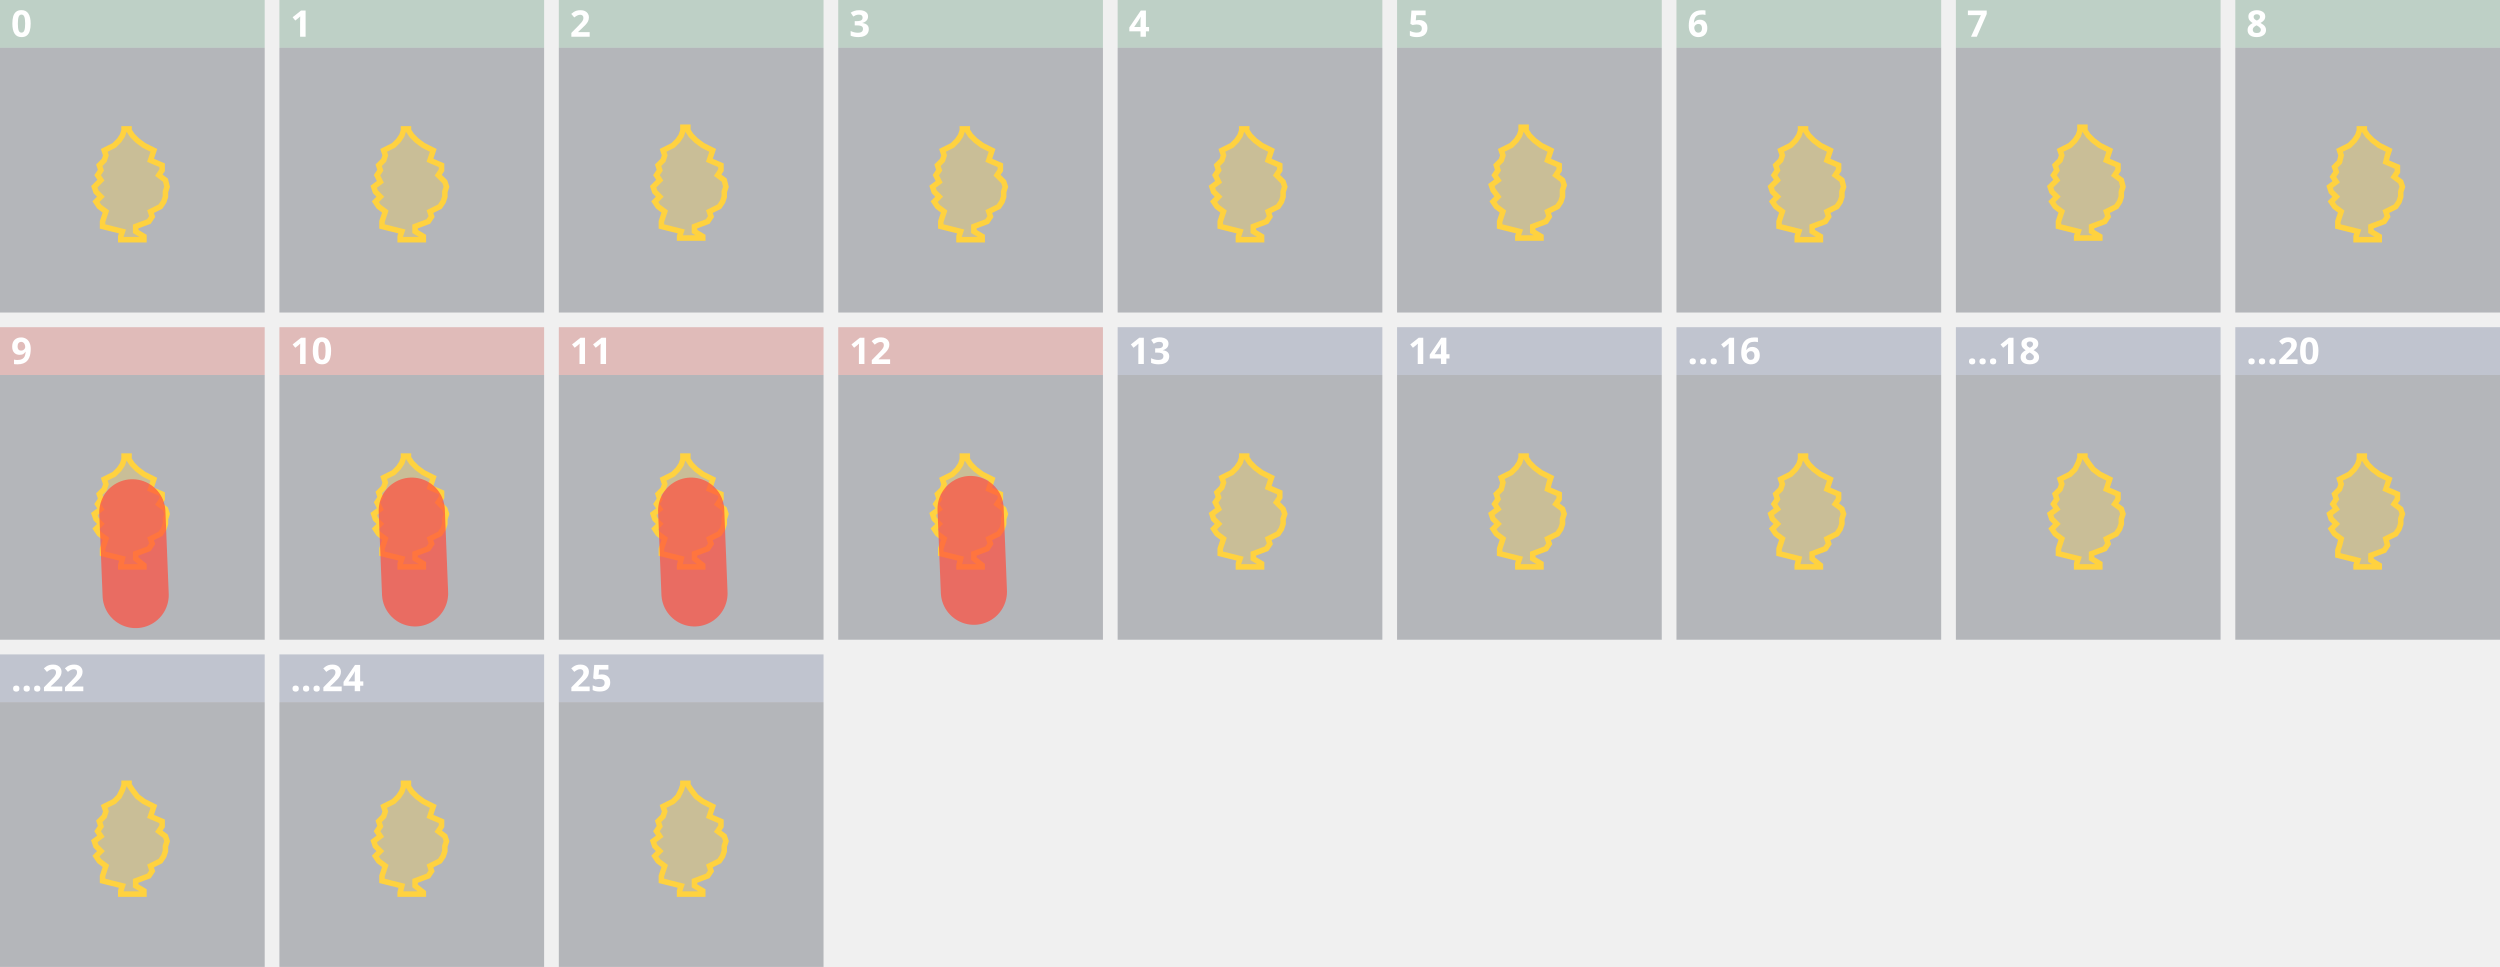
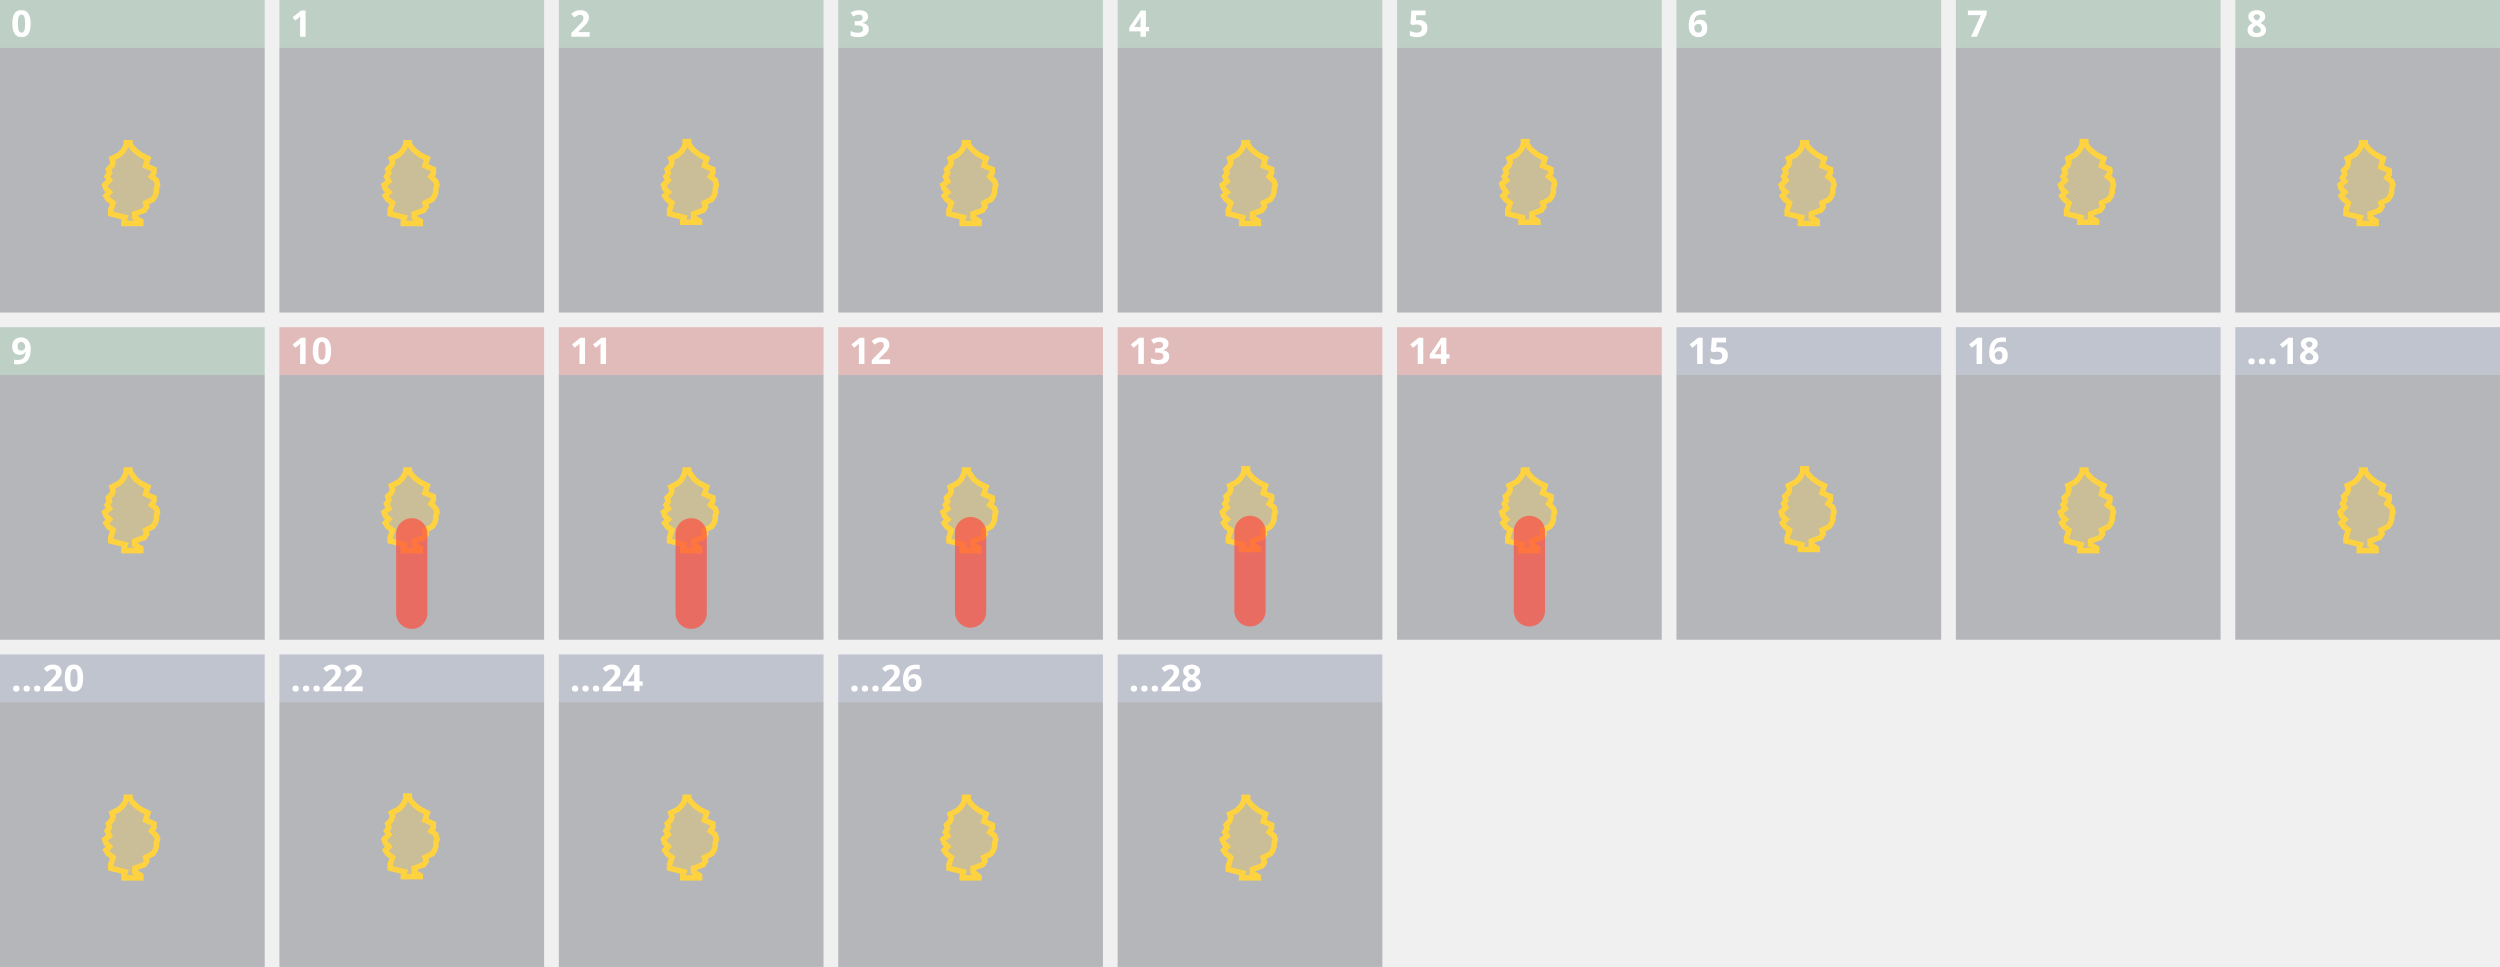
<svg xmlns="http://www.w3.org/2000/svg" viewBox="0 0 680 263" width="680" height="263">
-   <style>text{font:bold 10px sans-serif;fill:#ffffff}.k{fill:#1b2230}.g{stroke:#8a96aa;stroke-width:2.22}use{stroke-width:3.33;fill-opacity:.28}.u{stroke:#ffd23f;fill:#ffd23f}.v{stroke:#4ade80;fill:#4ade80;fill-opacity:.6}.a{stroke:#e879f9;fill:#e879f9}.o{stroke:#22d3ee;fill:#22d3ee;fill-opacity:.5}.H{color:#ff4d3d;fill:#ff4d3d;opacity:.7}.G{color:#3b9cff;fill:#3b9cff;opacity:.75}.S{color:#ffa630;fill:#ffa630;opacity:.75}.T{color:#ffa630;fill:none;stroke:#ffa630;stroke-width:4.44;stroke-dasharray:8.9}.P{color:#c49bff;fill:none;stroke:#c49bff;stroke-width:2.22;stroke-dasharray:6.7}</style>
+   <style>text{font:bold 10px sans-serif;fill:#ffffff}.k{fill:#1b2230}.g{stroke:#8a96aa;stroke-width:3.06}use{stroke-width:4.58;fill-opacity:.28}.u{stroke:#ffd23f;fill:#ffd23f}.v{stroke:#4ade80;fill:#4ade80;fill-opacity:.6}.a{stroke:#e879f9;fill:#e879f9}.o{stroke:#22d3ee;fill:#22d3ee;fill-opacity:.5}.H{color:#ff4d3d;fill:#ff4d3d;opacity:.7}.G{color:#3b9cff;fill:#3b9cff;opacity:.75}.S{color:#ffa630;fill:#ffa630;opacity:.75}.T{color:#ffa630;fill:none;stroke:#ffa630;stroke-width:6.11;stroke-dasharray:12.2}.P{color:#c49bff;fill:none;stroke:#c49bff;stroke-width:3.06;stroke-dasharray:9.2}</style>
  <defs>
    <path id="b0" d="M-5 -31L-2 -31L-2 -30L0 -27L3 -24L7 -21L13 -18L12 -15L11 -12L18 -9L18 -6L16 -3L20 0L21 4L20 7L20 10L19 13L17 16L11 19L12 22L10 25L2 28L2 31L7 34L7 36L-7 36L-7 34L-6 31L-18 28L-18 25L-17 22L-16 19L-20 16L-22 13L-19 10L-22 7L-23 4L-19 0L-21 -3L-19 -6L-20 -9L-17 -12L-16 -15L-17 -18L-11 -21L-8 -24L-6 -27L-5 -30Z" />
    <path id="b1" d="M-5 -31L-2 -31L-2 -30L0 -27L3 -24L7 -21L13 -18L12 -15L11 -12L18 -9L18 -6L16 -3L20 1L21 4L20 7L20 10L19 13L17 16L11 19L12 22L10 25L2 28L2 31L7 34L7 36L-7 36L-7 34L-6 31L-18 28L-18 25L-17 22L-16 19L-20 16L-22 13L-19 10L-22 7L-23 4L-19 1L-21 -3L-19 -6L-20 -9L-17 -12L-16 -15L-17 -18L-11 -21L-8 -24L-6 -27L-5 -30Z" />
    <path id="b2" d="M-5 -32L-2 -32L-2 -30L0 -27L3 -24L7 -21L13 -18L12 -15L11 -12L18 -9L18 -6L16 -3L20 0L21 4L20 7L20 10L19 13L17 16L11 19L12 22L10 25L2 28L2 31L7 34L7 35L-7 35L-7 34L-6 31L-18 28L-18 25L-17 22L-16 19L-20 16L-22 13L-19 10L-22 7L-23 4L-19 0L-21 -3L-19 -6L-20 -9L-17 -12L-16 -15L-17 -18L-11 -21L-8 -24L-6 -27L-5 -30Z" />
    <path id="b3" d="M-5 -32L-2 -32L-2 -30L0 -27L3 -24L7 -21L13 -18L12 -15L11 -12L18 -9L18 -6L16 -3L20 0L21 3L20 6L20 10L19 13L17 16L11 19L12 22L10 25L2 28L2 31L7 34L7 35L-7 35L-7 34L-6 31L-18 28L-18 25L-17 22L-16 19L-20 16L-22 13L-19 10L-22 6L-23 3L-19 0L-21 -3L-19 -6L-20 -9L-17 -12L-16 -15L-17 -18L-11 -21L-8 -24L-6 -27L-5 -30Z" />
    <path id="b4" d="M-5 -31L-2 -31L-2 -30L0 -27L3 -24L7 -21L13 -18L12 -15L11 -11L18 -8L18 -5L16 -2L20 1L21 4L20 7L20 10L19 13L17 16L11 19L12 22L10 25L2 28L2 31L7 34L7 36L-7 36L-7 34L-6 31L-18 28L-18 25L-17 22L-16 19L-20 16L-22 13L-19 10L-22 7L-23 4L-19 1L-21 -2L-19 -5L-20 -8L-17 -11L-16 -15L-17 -18L-11 -21L-8 -24L-6 -27L-5 -30Z" />
-     <path id="b5" d="M-5 -31L-2 -31L-2 -29L0 -26L3 -23L7 -20L13 -17L12 -14L11 -11L18 -8L18 -5L16 -2L20 1L21 4L20 7L20 10L19 13L17 16L11 19L12 22L10 25L2 28L2 31L7 35L7 36L-7 36L-7 35L-6 31L-18 28L-18 25L-17 22L-16 19L-20 16L-22 13L-19 10L-22 7L-23 4L-19 1L-21 -2L-19 -5L-20 -8L-17 -11L-16 -14L-17 -17L-11 -20L-8 -23L-6 -26L-5 -29Z" />
-     <path id="b6" d="M-5 -31L-2 -31L-2 -30L0 -27L3 -23L7 -20L13 -17L12 -14L11 -11L18 -8L18 -5L16 -2L20 1L21 4L20 7L20 10L19 13L17 16L11 19L12 22L10 25L2 28L2 31L7 34L7 36L-7 36L-7 34L-6 31L-18 28L-18 25L-17 22L-16 19L-20 16L-22 13L-19 10L-22 7L-23 4L-19 1L-21 -2L-19 -5L-20 -8L-17 -11L-16 -14L-17 -17L-11 -20L-8 -23L-6 -27L-5 -30Z" />
+     <path id="b5" d="M-5 -31L-2 -31L-2 -30L0 -27L3 -23L7 -20L13 -17L12 -14L11 -11L18 -8L18 -5L16 -2L20 1L21 4L20 7L20 10L19 13L17 16L11 19L12 22L10 25L2 28L2 31L7 34L7 36L-7 36L-7 34L-6 31L-18 28L-18 25L-17 22L-16 19L-20 16L-22 13L-19 10L-22 7L-23 4L-19 1L-21 -2L-19 -5L-20 -8L-17 -11L-16 -14L-17 -17L-11 -20L-8 -23L-6 -27L-5 -30Z" />
+     <path id="b6" d="M-5 -31L-2 -31L-2 -29L0 -26L3 -23L7 -20L13 -17L12 -14L11 -11L18 -8L18 -5L16 -2L20 1L21 4L20 7L20 10L19 13L17 16L11 19L12 22L10 25L2 28L2 31L7 35L7 36L-7 36L-7 35L-6 31L-18 28L-18 25L-17 22L-16 19L-20 16L-22 13L-19 10L-22 7L-23 4L-19 1L-21 -2L-19 -5L-20 -8L-17 -11L-16 -14L-17 -17L-11 -20L-8 -23L-6 -26L-5 -29Z" />
    <path id="b7" d="M-5 -31L-2 -31L-2 -29L0 -26L3 -23L7 -20L13 -17L12 -14L11 -11L18 -8L18 -5L16 -2L20 1L21 4L20 7L20 10L19 13L17 16L11 19L12 23L10 26L2 29L2 32L7 35L7 36L-7 36L-7 35L-6 32L-18 29L-18 26L-17 23L-16 19L-20 16L-22 13L-19 10L-22 7L-23 4L-19 1L-21 -2L-19 -5L-20 -8L-17 -11L-16 -14L-17 -17L-11 -20L-8 -23L-6 -26L-5 -29Z" />
-     <rect id="K" x="-80" y="-80" width="160" height="160" class="k" />
+     <rect id="K" x="-110" y="-110" width="220" height="220" class="k" />
    <rect id="Ls" width="72" height="13" fill="#3f7d5a" />
    <rect id="La" width="72" height="13" fill="#b8332b" />
    <rect id="Le" width="72" height="13" fill="#46557a" />
  </defs>
  <use href="#Ls" x="0" y="0" />
  <text x="3" y="10">0</text>
-   <svg x="0" y="13" width="72" height="72" viewBox="-80 -80 160 160">
+   <svg x="0" y="13" width="72" height="72" viewBox="-110 -110 220 220">
    <use href="#K" />
    <use href="#b0" class="u" />
  </svg>
  <use href="#Ls" x="76" y="0" />
  <text x="79" y="10">1</text>
-   <svg x="76" y="13" width="72" height="72" viewBox="-80 -80 160 160">
+   <svg x="76" y="13" width="72" height="72" viewBox="-110 -110 220 220">
    <use href="#K" />
    <use href="#b1" class="u" />
  </svg>
  <use href="#Ls" x="152" y="0" />
  <text x="155" y="10">2</text>
-   <svg x="152" y="13" width="72" height="72" viewBox="-80 -80 160 160">
+   <svg x="152" y="13" width="72" height="72" viewBox="-110 -110 220 220">
    <use href="#K" />
    <use href="#b2" class="u" />
  </svg>
  <use href="#Ls" x="228" y="0" />
  <text x="231" y="10">3</text>
-   <svg x="228" y="13" width="72" height="72" viewBox="-80 -80 160 160">
+   <svg x="228" y="13" width="72" height="72" viewBox="-110 -110 220 220">
    <use href="#K" />
    <use href="#b1" class="u" />
  </svg>
  <use href="#Ls" x="304" y="0" />
  <text x="307" y="10">4</text>
-   <svg x="304" y="13" width="72" height="72" viewBox="-80 -80 160 160">
+   <svg x="304" y="13" width="72" height="72" viewBox="-110 -110 220 220">
    <use href="#K" />
    <use href="#b1" class="u" />
  </svg>
  <use href="#Ls" x="380" y="0" />
  <text x="383" y="10">5</text>
-   <svg x="380" y="13" width="72" height="72" viewBox="-80 -80 160 160">
+   <svg x="380" y="13" width="72" height="72" viewBox="-110 -110 220 220">
    <use href="#K" />
    <use href="#b3" class="u" />
  </svg>
  <use href="#Ls" x="456" y="0" />
  <text x="459" y="10">6</text>
-   <svg x="456" y="13" width="72" height="72" viewBox="-80 -80 160 160">
+   <svg x="456" y="13" width="72" height="72" viewBox="-110 -110 220 220">
    <use href="#K" />
    <use href="#b0" class="u" />
  </svg>
  <use href="#Ls" x="532" y="0" />
  <text x="535" y="10">7</text>
-   <svg x="532" y="13" width="72" height="72" viewBox="-80 -80 160 160">
+   <svg x="532" y="13" width="72" height="72" viewBox="-110 -110 220 220">
    <use href="#K" />
    <use href="#b2" class="u" />
  </svg>
  <use href="#Ls" x="608" y="0" />
  <text x="611" y="10">8</text>
-   <svg x="608" y="13" width="72" height="72" viewBox="-80 -80 160 160">
+   <svg x="608" y="13" width="72" height="72" viewBox="-110 -110 220 220">
    <use href="#K" />
    <use href="#b4" class="u" />
  </svg>
-   <use href="#La" x="0" y="89" />
+   <use href="#Ls" x="0" y="89" />
  <text x="3" y="99">9</text>
-   <svg x="0" y="102" width="72" height="72" viewBox="-80 -80 160 160">
+   <svg x="0" y="102" width="72" height="72" viewBox="-110 -110 220 220">
    <use href="#K" />
    <use href="#b5" class="u" />
-     <g class="H">
-       <line x1="0" y1="3" x2="2" y2="53" stroke="currentColor" stroke-width="40" stroke-linecap="round" />
-     </g>
  </svg>
  <use href="#La" x="76" y="89" />
  <text x="79" y="99">10</text>
-   <svg x="76" y="102" width="72" height="72" viewBox="-80 -80 160 160">
+   <svg x="76" y="102" width="72" height="72" viewBox="-110 -110 220 220">
    <use href="#K" />
    <use href="#b1" class="u" />
    <g class="H">
-       <line x1="0" y1="2" x2="2" y2="52" stroke="currentColor" stroke-width="40" stroke-linecap="round" />
+       <line x1="0" y1="22" x2="0" y2="88" stroke="currentColor" stroke-width="26" stroke-linecap="round" />
    </g>
  </svg>
  <use href="#La" x="152" y="89" />
  <text x="155" y="99">11</text>
-   <svg x="152" y="102" width="72" height="72" viewBox="-80 -80 160 160">
+   <svg x="152" y="102" width="72" height="72" viewBox="-110 -110 220 220">
    <use href="#K" />
    <use href="#b5" class="u" />
    <g class="H">
-       <line x1="0" y1="2" x2="2" y2="52" stroke="currentColor" stroke-width="40" stroke-linecap="round" />
+       <line x1="0" y1="22" x2="0" y2="88" stroke="currentColor" stroke-width="26" stroke-linecap="round" />
    </g>
  </svg>
  <use href="#La" x="228" y="89" />
  <text x="231" y="99">12</text>
-   <svg x="228" y="102" width="72" height="72" viewBox="-80 -80 160 160">
+   <svg x="228" y="102" width="72" height="72" viewBox="-110 -110 220 220">
    <use href="#K" />
    <use href="#b5" class="u" />
    <g class="H">
-       <line x1="0" y1="1" x2="2" y2="51" stroke="currentColor" stroke-width="40" stroke-linecap="round" />
+       <line x1="0" y1="21" x2="0" y2="87" stroke="currentColor" stroke-width="26" stroke-linecap="round" />
    </g>
  </svg>
-   <use href="#Le" x="304" y="89" />
+   <use href="#La" x="304" y="89" />
  <text x="307" y="99">13</text>
-   <svg x="304" y="102" width="72" height="72" viewBox="-80 -80 160 160">
+   <svg x="304" y="102" width="72" height="72" viewBox="-110 -110 220 220">
+     <use href="#K" />
+     <use href="#b2" class="u" />
+     <g class="H">
+       <line x1="0" y1="20" x2="0" y2="86" stroke="currentColor" stroke-width="26" stroke-linecap="round" />
+     </g>
+   </svg>
+   <use href="#La" x="380" y="89" />
+   <text x="383" y="99">14</text>
+   <svg x="380" y="102" width="72" height="72" viewBox="-110 -110 220 220">
+     <use href="#K" />
+     <use href="#b1" class="u" />
+     <g class="H">
+       <line x1="0" y1="20" x2="0" y2="86" stroke="currentColor" stroke-width="26" stroke-linecap="round" />
+     </g>
+   </svg>
+   <use href="#Le" x="456" y="89" />
+   <text x="459" y="99">15</text>
+   <svg x="456" y="102" width="72" height="72" viewBox="-110 -110 220 220">
+     <use href="#K" />
+     <use href="#b2" class="u" />
+   </svg>
+   <use href="#Le" x="532" y="89" />
+   <text x="535" y="99">16</text>
+   <svg x="532" y="102" width="72" height="72" viewBox="-110 -110 220 220">
+     <use href="#K" />
+     <use href="#b4" class="u" />
+   </svg>
+   <use href="#Le" x="608" y="89" />
+   <text x="611" y="99">…18</text>
+   <svg x="608" y="102" width="72" height="72" viewBox="-110 -110 220 220">
+     <use href="#K" />
+     <use href="#b0" class="u" />
+   </svg>
+   <use href="#Le" x="0" y="178" />
+   <text x="3" y="188">…20</text>
+   <svg x="0" y="191" width="72" height="72" viewBox="-110 -110 220 220">
    <use href="#K" />
    <use href="#b1" class="u" />
  </svg>
-   <use href="#Le" x="380" y="89" />
-   <text x="383" y="99">14</text>
-   <svg x="380" y="102" width="72" height="72" viewBox="-80 -80 160 160">
+   <use href="#Le" x="76" y="178" />
+   <text x="79" y="188">…22</text>
+   <svg x="76" y="191" width="72" height="72" viewBox="-110 -110 220 220">
    <use href="#K" />
-     <use href="#b4" class="u" />
+     <use href="#b2" class="u" />
  </svg>
-   <use href="#Le" x="456" y="89" />
-   <text x="459" y="99">…16</text>
-   <svg x="456" y="102" width="72" height="72" viewBox="-80 -80 160 160">
+   <use href="#Le" x="152" y="178" />
+   <text x="155" y="188">…24</text>
+   <svg x="152" y="191" width="72" height="72" viewBox="-110 -110 220 220">
    <use href="#K" />
-     <use href="#b5" class="u" />
+     <use href="#b0" class="u" />
  </svg>
-   <use href="#Le" x="532" y="89" />
-   <text x="535" y="99">…18</text>
-   <svg x="532" y="102" width="72" height="72" viewBox="-80 -80 160 160">
+   <use href="#Le" x="228" y="178" />
+   <text x="231" y="188">…26</text>
+   <svg x="228" y="191" width="72" height="72" viewBox="-110 -110 220 220">
    <use href="#K" />
    <use href="#b6" class="u" />
  </svg>
-   <use href="#Le" x="608" y="89" />
-   <text x="611" y="99">…20</text>
-   <svg x="608" y="102" width="72" height="72" viewBox="-80 -80 160 160">
+   <use href="#Le" x="304" y="178" />
+   <text x="307" y="188">…28</text>
+   <svg x="304" y="191" width="72" height="72" viewBox="-110 -110 220 220">
    <use href="#K" />
    <use href="#b7" class="u" />
  </svg>
-   <use href="#Le" x="0" y="178" />
-   <text x="3" y="188">…22</text>
-   <svg x="0" y="191" width="72" height="72" viewBox="-80 -80 160 160">
-     <use href="#K" />
-     <use href="#b6" class="u" />
-   </svg>
-   <use href="#Le" x="76" y="178" />
-   <text x="79" y="188">…24</text>
-   <svg x="76" y="191" width="72" height="72" viewBox="-80 -80 160 160">
-     <use href="#K" />
-     <use href="#b5" class="u" />
-   </svg>
-   <use href="#Le" x="152" y="178" />
-   <text x="155" y="188">25</text>
-   <svg x="152" y="191" width="72" height="72" viewBox="-80 -80 160 160">
-     <use href="#K" />
-     <use href="#b6" class="u" />
-   </svg>
</svg>
